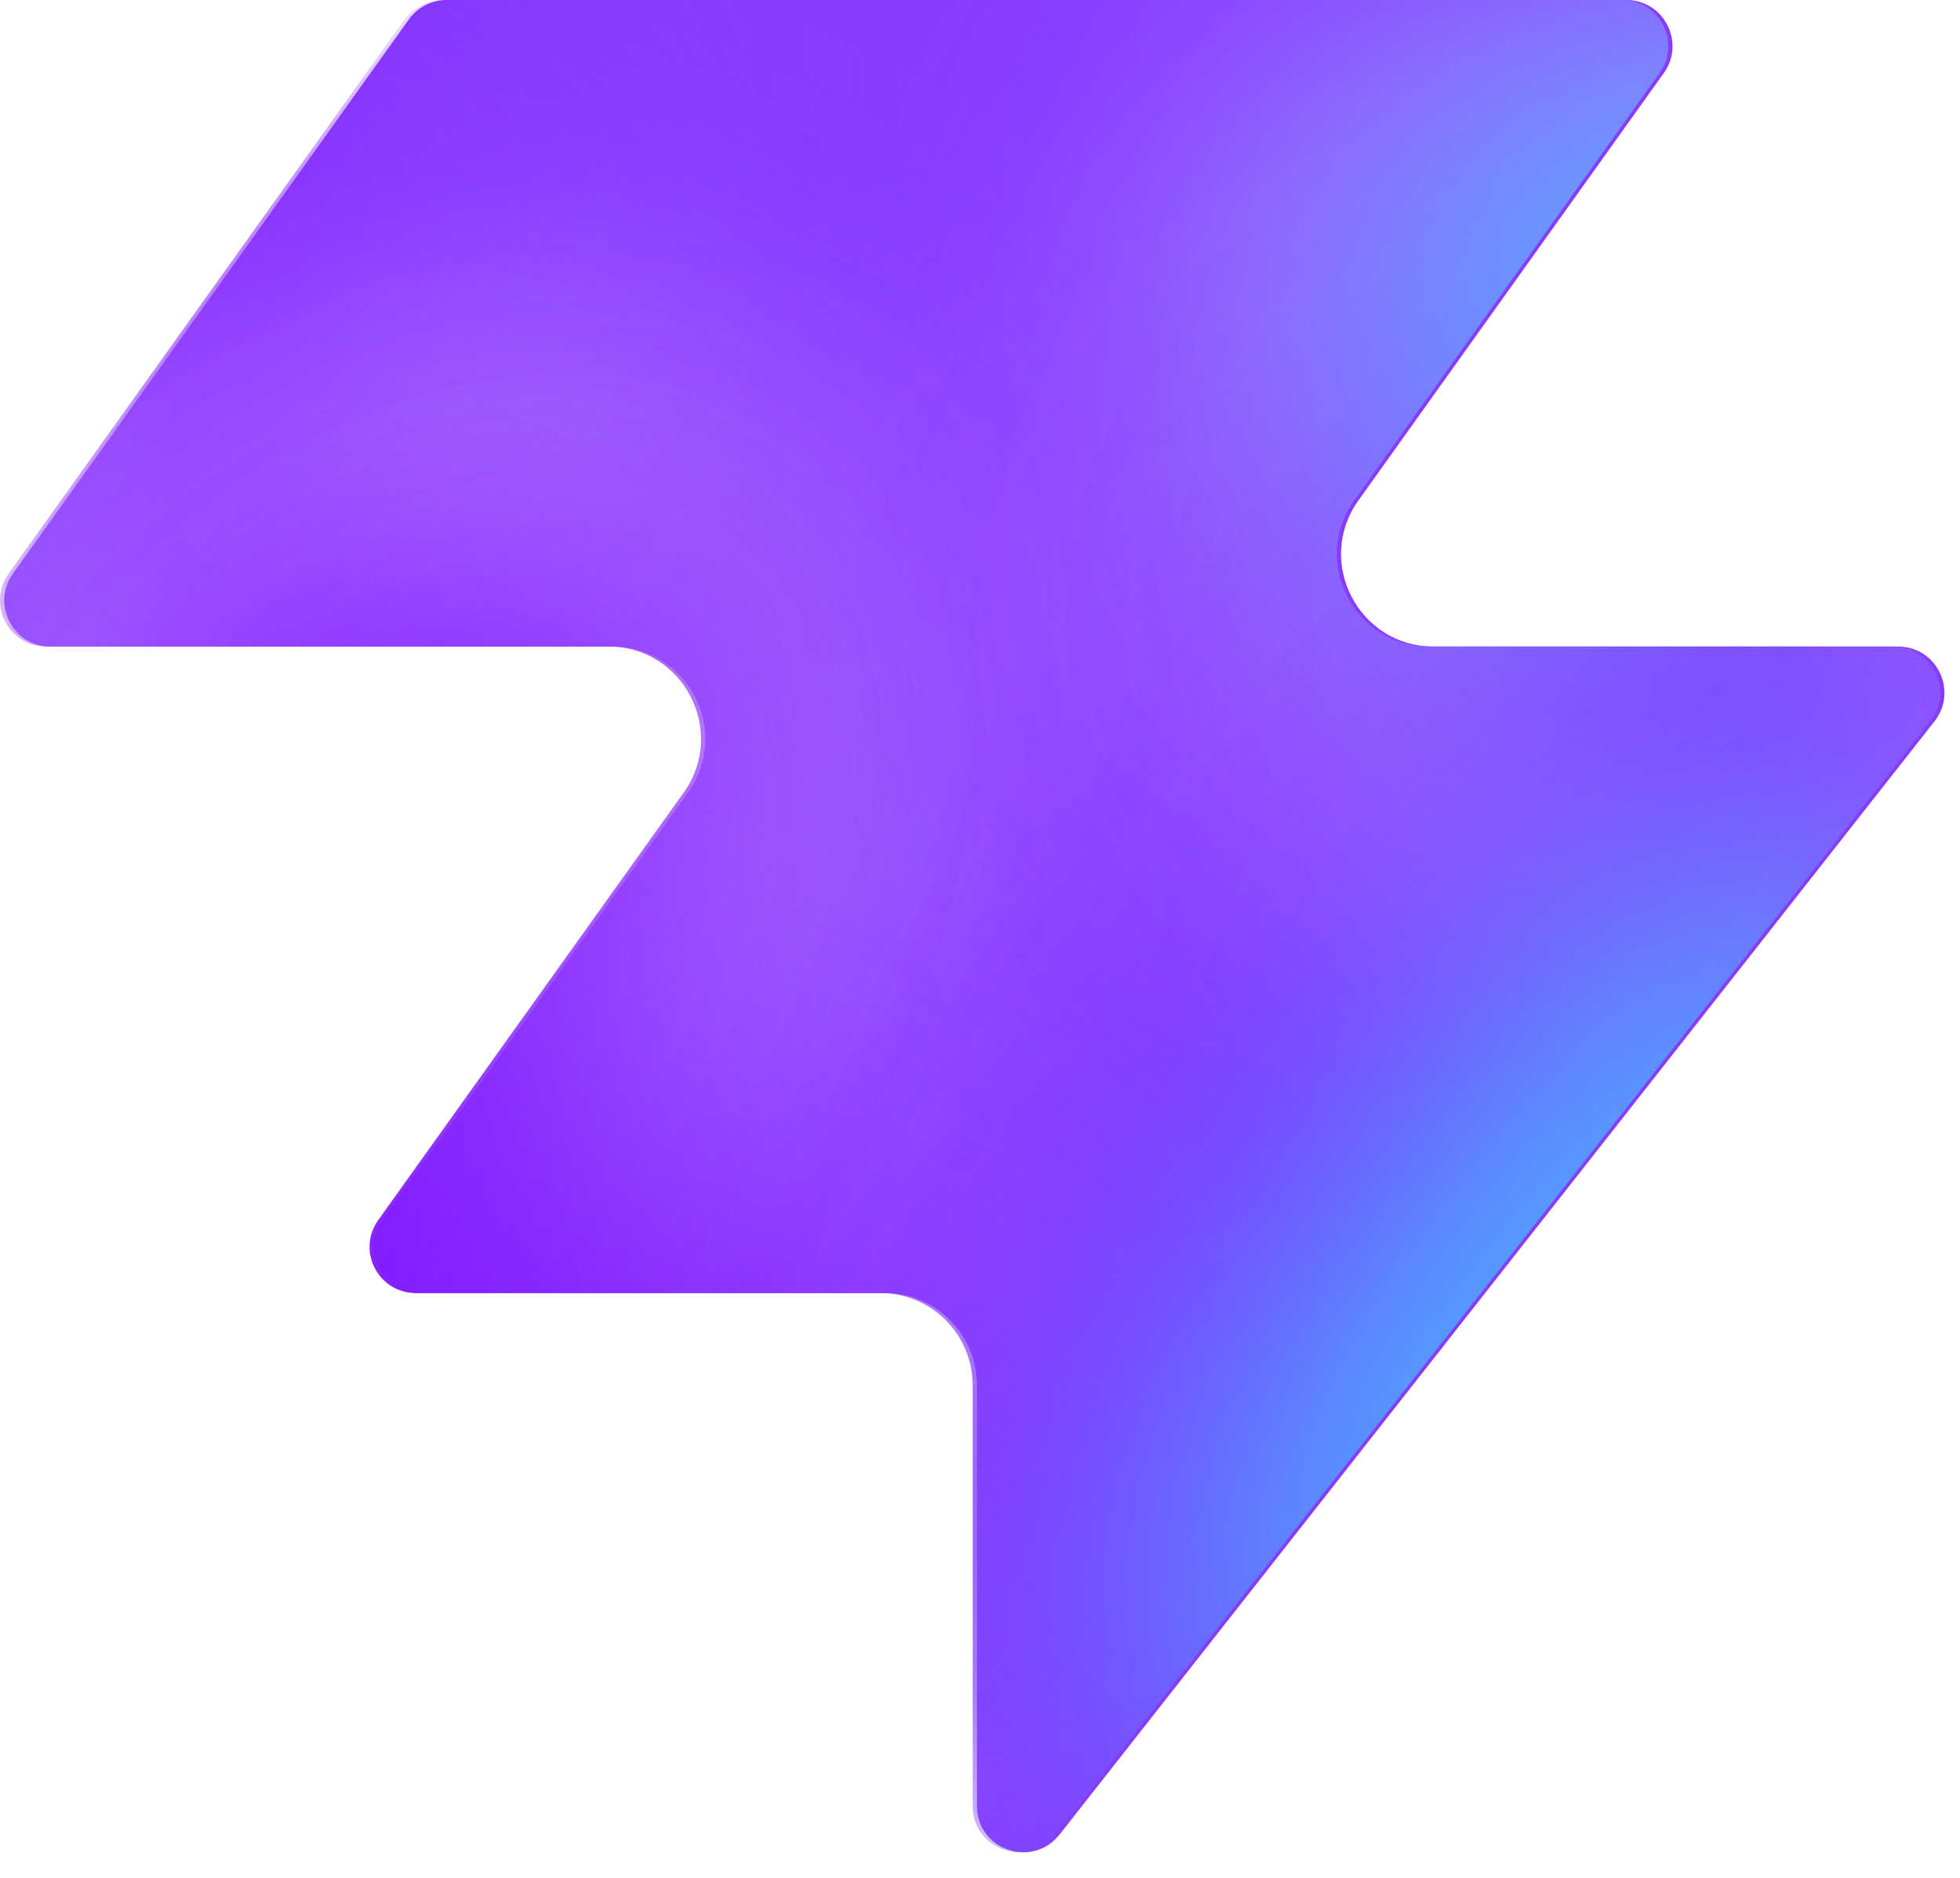
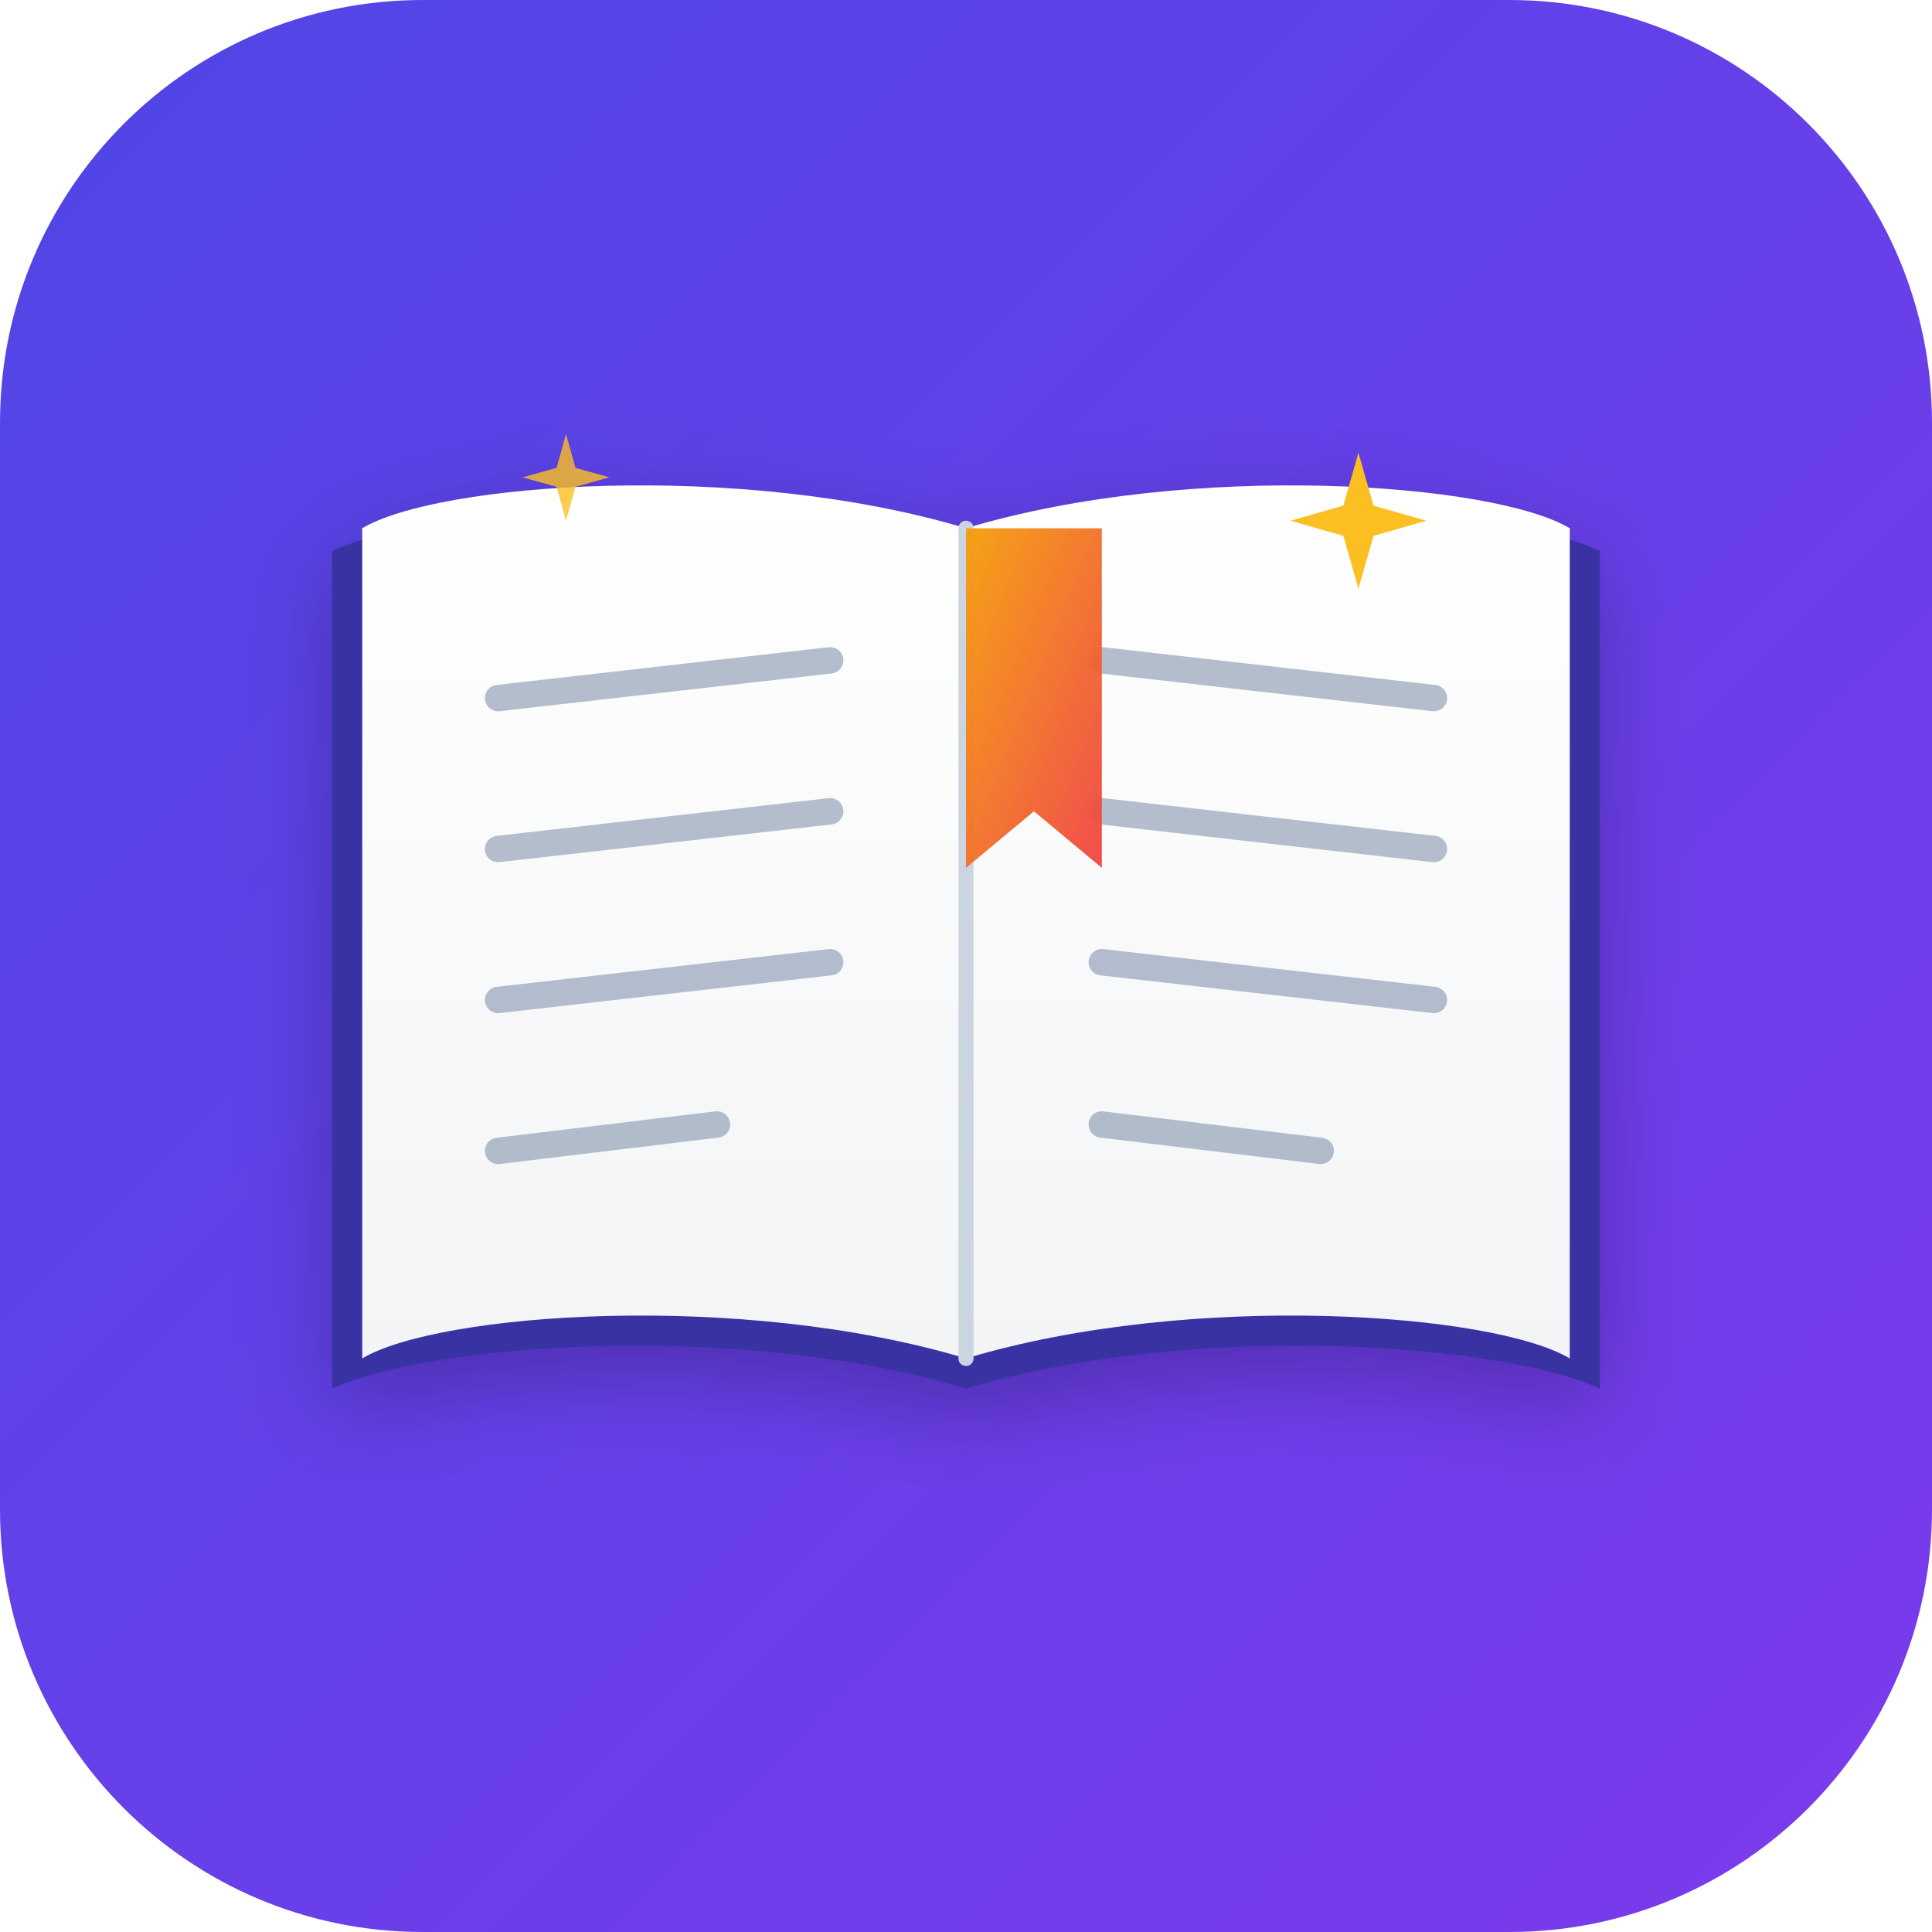
- <svg xmlns="http://www.w3.org/2000/svg" width="48" height="46" fill="none" viewBox="0 0 48 46">
-   <path fill="#863bff" d="M25.946 44.938c-.664.845-2.021.375-2.021-.698V33.937a2.26 2.26 0 0 0-2.262-2.262H10.287c-.92 0-1.456-1.04-.92-1.788l7.48-10.471c1.07-1.497 0-3.578-1.842-3.578H1.237c-.92 0-1.456-1.04-.92-1.788L10.013.474c.214-.297.556-.474.92-.474h28.894c.92 0 1.456 1.04.92 1.788l-7.48 10.471c-1.07 1.498 0 3.579 1.842 3.579h11.377c.943 0 1.473 1.088.89 1.83L25.947 44.94z" style="fill:#863bff;fill:color(display-p3 .525 .23 1);fill-opacity:1" />
-   <mask id="a" width="48" height="46" x="0" y="0" maskUnits="userSpaceOnUse" style="mask-type:alpha">
-     <path fill="#000" d="M25.842 44.938c-.664.844-2.021.375-2.021-.698V33.937a2.26 2.26 0 0 0-2.262-2.262H10.183c-.92 0-1.456-1.04-.92-1.788l7.48-10.471c1.07-1.498 0-3.579-1.842-3.579H1.133c-.92 0-1.456-1.04-.92-1.787L9.91.473c.214-.297.556-.474.92-.474h28.894c.92 0 1.456 1.04.92 1.788l-7.48 10.471c-1.07 1.498 0 3.578 1.842 3.578h11.377c.943 0 1.473 1.088.89 1.832L25.843 44.94z" style="fill:#000;fill-opacity:1" />
-   </mask>
-   <g mask="url(#a)">
-     <g filter="url(#b)">
-       <ellipse cx="5.508" cy="14.704" fill="#ede6ff" rx="5.508" ry="14.704" style="fill:#ede6ff;fill:color(display-p3 .927 .903 1);fill-opacity:1" transform="matrix(.00324 1 1 -.00324 -4.47 31.516)" />
-     </g>
-     <g filter="url(#c)">
-       <ellipse cx="10.399" cy="29.851" fill="#ede6ff" rx="10.399" ry="29.851" style="fill:#ede6ff;fill:color(display-p3 .927 .903 1);fill-opacity:1" transform="matrix(.00324 1 1 -.00324 -39.328 7.883)" />
-     </g>
-     <g filter="url(#d)">
-       <ellipse cx="5.508" cy="30.487" fill="#7e14ff" rx="5.508" ry="30.487" style="fill:#7e14ff;fill:color(display-p3 .492 .077 1);fill-opacity:1" transform="rotate(89.814 -25.913 -14.639)scale(1 -1)" />
-     </g>
-     <g filter="url(#e)">
-       <ellipse cx="5.508" cy="30.599" fill="#7e14ff" rx="5.508" ry="30.599" style="fill:#7e14ff;fill:color(display-p3 .492 .077 1);fill-opacity:1" transform="rotate(89.814 -32.644 -3.334)scale(1 -1)" />
-     </g>
-     <g filter="url(#f)">
-       <ellipse cx="5.508" cy="30.599" fill="#7e14ff" rx="5.508" ry="30.599" style="fill:#7e14ff;fill:color(display-p3 .492 .077 1);fill-opacity:1" transform="matrix(.00324 1 1 -.00324 -34.34 30.47)" />
-     </g>
-     <g filter="url(#g)">
-       <ellipse cx="14.072" cy="22.078" fill="#ede6ff" rx="14.072" ry="22.078" style="fill:#ede6ff;fill:color(display-p3 .927 .903 1);fill-opacity:1" transform="rotate(93.35 24.506 48.493)scale(-1 1)" />
-     </g>
-     <g filter="url(#h)">
-       <ellipse cx="3.47" cy="21.501" fill="#7e14ff" rx="3.47" ry="21.501" style="fill:#7e14ff;fill:color(display-p3 .492 .077 1);fill-opacity:1" transform="rotate(89.009 28.708 47.59)scale(-1 1)" />
-     </g>
-     <g filter="url(#i)">
-       <ellipse cx="3.47" cy="21.501" fill="#7e14ff" rx="3.47" ry="21.501" style="fill:#7e14ff;fill:color(display-p3 .492 .077 1);fill-opacity:1" transform="rotate(89.009 28.708 47.59)scale(-1 1)" />
-     </g>
-     <g filter="url(#j)">
-       <ellipse cx=".387" cy="8.972" fill="#7e14ff" rx="4.407" ry="29.108" style="fill:#7e14ff;fill:color(display-p3 .492 .077 1);fill-opacity:1" transform="rotate(39.51 .387 8.972)" />
-     </g>
-     <g filter="url(#k)">
-       <ellipse cx="47.523" cy="-6.092" fill="#7e14ff" rx="4.407" ry="29.108" style="fill:#7e14ff;fill:color(display-p3 .492 .077 1);fill-opacity:1" transform="rotate(37.892 47.523 -6.092)" />
-     </g>
-     <g filter="url(#l)">
-       <ellipse cx="41.412" cy="6.333" fill="#47bfff" rx="5.971" ry="9.665" style="fill:#47bfff;fill:color(display-p3 .28 .748 1);fill-opacity:1" transform="rotate(37.892 41.412 6.333)" />
-     </g>
-     <g filter="url(#m)">
-       <ellipse cx="-1.879" cy="38.332" fill="#7e14ff" rx="4.407" ry="29.108" style="fill:#7e14ff;fill:color(display-p3 .492 .077 1);fill-opacity:1" transform="rotate(37.892 -1.88 38.332)" />
-     </g>
-     <g filter="url(#n)">
-       <ellipse cx="-1.879" cy="38.332" fill="#7e14ff" rx="4.407" ry="29.108" style="fill:#7e14ff;fill:color(display-p3 .492 .077 1);fill-opacity:1" transform="rotate(37.892 -1.88 38.332)" />
-     </g>
-     <g filter="url(#o)">
-       <ellipse cx="35.651" cy="29.907" fill="#7e14ff" rx="4.407" ry="29.108" style="fill:#7e14ff;fill:color(display-p3 .492 .077 1);fill-opacity:1" transform="rotate(37.892 35.651 29.907)" />
-     </g>
-     <g filter="url(#p)">
-       <ellipse cx="38.418" cy="32.4" fill="#47bfff" rx="5.971" ry="15.297" style="fill:#47bfff;fill:color(display-p3 .28 .748 1);fill-opacity:1" transform="rotate(37.892 38.418 32.4)" />
-     </g>
-   </g>
+ <svg xmlns="http://www.w3.org/2000/svg" viewBox="0 0 512 512" width="100%" height="100%">
  <defs>
-     <filter id="b" width="60.045" height="41.654" x="-19.77" y="16.149" color-interpolation-filters="sRGB" filterUnits="userSpaceOnUse">
-       <feFlood flood-opacity="0" result="BackgroundImageFix" />
-       <feBlend in="SourceGraphic" in2="BackgroundImageFix" result="shape" />
-       <feGaussianBlur result="effect1_foregroundBlur_2002_17158" stdDeviation="7.659" />
-     </filter>
-     <filter id="c" width="90.34" height="51.437" x="-54.613" y="-7.533" color-interpolation-filters="sRGB" filterUnits="userSpaceOnUse">
-       <feFlood flood-opacity="0" result="BackgroundImageFix" />
-       <feBlend in="SourceGraphic" in2="BackgroundImageFix" result="shape" />
-       <feGaussianBlur result="effect1_foregroundBlur_2002_17158" stdDeviation="7.659" />
-     </filter>
-     <filter id="d" width="79.355" height="29.4" x="-49.64" y="2.03" color-interpolation-filters="sRGB" filterUnits="userSpaceOnUse">
-       <feFlood flood-opacity="0" result="BackgroundImageFix" />
-       <feBlend in="SourceGraphic" in2="BackgroundImageFix" result="shape" />
-       <feGaussianBlur result="effect1_foregroundBlur_2002_17158" stdDeviation="4.596" />
-     </filter>
-     <filter id="e" width="79.579" height="29.4" x="-45.045" y="20.029" color-interpolation-filters="sRGB" filterUnits="userSpaceOnUse">
-       <feFlood flood-opacity="0" result="BackgroundImageFix" />
-       <feBlend in="SourceGraphic" in2="BackgroundImageFix" result="shape" />
-       <feGaussianBlur result="effect1_foregroundBlur_2002_17158" stdDeviation="4.596" />
-     </filter>
-     <filter id="f" width="79.579" height="29.4" x="-43.513" y="21.178" color-interpolation-filters="sRGB" filterUnits="userSpaceOnUse">
-       <feFlood flood-opacity="0" result="BackgroundImageFix" />
-       <feBlend in="SourceGraphic" in2="BackgroundImageFix" result="shape" />
-       <feGaussianBlur result="effect1_foregroundBlur_2002_17158" stdDeviation="4.596" />
-     </filter>
-     <filter id="g" width="74.749" height="58.852" x="15.756" y="-17.901" color-interpolation-filters="sRGB" filterUnits="userSpaceOnUse">
-       <feFlood flood-opacity="0" result="BackgroundImageFix" />
-       <feBlend in="SourceGraphic" in2="BackgroundImageFix" result="shape" />
-       <feGaussianBlur result="effect1_foregroundBlur_2002_17158" stdDeviation="7.659" />
-     </filter>
-     <filter id="h" width="61.377" height="25.362" x="23.548" y="2.284" color-interpolation-filters="sRGB" filterUnits="userSpaceOnUse">
-       <feFlood flood-opacity="0" result="BackgroundImageFix" />
-       <feBlend in="SourceGraphic" in2="BackgroundImageFix" result="shape" />
-       <feGaussianBlur result="effect1_foregroundBlur_2002_17158" stdDeviation="4.596" />
-     </filter>
-     <filter id="i" width="61.377" height="25.362" x="23.548" y="2.284" color-interpolation-filters="sRGB" filterUnits="userSpaceOnUse">
-       <feFlood flood-opacity="0" result="BackgroundImageFix" />
-       <feBlend in="SourceGraphic" in2="BackgroundImageFix" result="shape" />
-       <feGaussianBlur result="effect1_foregroundBlur_2002_17158" stdDeviation="4.596" />
-     </filter>
-     <filter id="j" width="56.045" height="63.649" x="-27.636" y="-22.853" color-interpolation-filters="sRGB" filterUnits="userSpaceOnUse">
-       <feFlood flood-opacity="0" result="BackgroundImageFix" />
-       <feBlend in="SourceGraphic" in2="BackgroundImageFix" result="shape" />
-       <feGaussianBlur result="effect1_foregroundBlur_2002_17158" stdDeviation="4.596" />
-     </filter>
-     <filter id="k" width="54.814" height="64.646" x="20.116" y="-38.415" color-interpolation-filters="sRGB" filterUnits="userSpaceOnUse">
-       <feFlood flood-opacity="0" result="BackgroundImageFix" />
-       <feBlend in="SourceGraphic" in2="BackgroundImageFix" result="shape" />
-       <feGaussianBlur result="effect1_foregroundBlur_2002_17158" stdDeviation="4.596" />
-     </filter>
-     <filter id="l" width="33.541" height="35.313" x="24.641" y="-11.323" color-interpolation-filters="sRGB" filterUnits="userSpaceOnUse">
-       <feFlood flood-opacity="0" result="BackgroundImageFix" />
-       <feBlend in="SourceGraphic" in2="BackgroundImageFix" result="shape" />
-       <feGaussianBlur result="effect1_foregroundBlur_2002_17158" stdDeviation="4.596" />
-     </filter>
-     <filter id="m" width="54.814" height="64.646" x="-29.286" y="6.009" color-interpolation-filters="sRGB" filterUnits="userSpaceOnUse">
-       <feFlood flood-opacity="0" result="BackgroundImageFix" />
-       <feBlend in="SourceGraphic" in2="BackgroundImageFix" result="shape" />
-       <feGaussianBlur result="effect1_foregroundBlur_2002_17158" stdDeviation="4.596" />
-     </filter>
-     <filter id="n" width="54.814" height="64.646" x="-29.286" y="6.009" color-interpolation-filters="sRGB" filterUnits="userSpaceOnUse">
-       <feFlood flood-opacity="0" result="BackgroundImageFix" />
-       <feBlend in="SourceGraphic" in2="BackgroundImageFix" result="shape" />
-       <feGaussianBlur result="effect1_foregroundBlur_2002_17158" stdDeviation="4.596" />
-     </filter>
-     <filter id="o" width="54.814" height="64.646" x="8.244" y="-2.416" color-interpolation-filters="sRGB" filterUnits="userSpaceOnUse">
-       <feFlood flood-opacity="0" result="BackgroundImageFix" />
-       <feBlend in="SourceGraphic" in2="BackgroundImageFix" result="shape" />
-       <feGaussianBlur result="effect1_foregroundBlur_2002_17158" stdDeviation="4.596" />
-     </filter>
-     <filter id="p" width="39.409" height="43.623" x="18.713" y="10.588" color-interpolation-filters="sRGB" filterUnits="userSpaceOnUse">
-       <feFlood flood-opacity="0" result="BackgroundImageFix" />
-       <feBlend in="SourceGraphic" in2="BackgroundImageFix" result="shape" />
-       <feGaussianBlur result="effect1_foregroundBlur_2002_17158" stdDeviation="4.596" />
+     <linearGradient id="bgGrad" x1="0%" y1="0%" x2="100%" y2="100%">
+       <stop offset="0%" stop-color="#4F46E5" />
+       <stop offset="100%" stop-color="#7C3AED" />
+     </linearGradient>
+     <linearGradient id="pageGrad" x1="0%" y1="0%" x2="0%" y2="100%">
+       <stop offset="0%" stop-color="#FFFFFF" />
+       <stop offset="100%" stop-color="#F3F4F6" />
+     </linearGradient>
+     <linearGradient id="accentGrad" x1="0%" y1="0%" x2="100%" y2="100%">
+       <stop offset="0%" stop-color="#F59E0B" />
+       <stop offset="100%" stop-color="#EF4444" />
+     </linearGradient>
+     <filter id="shadow" x="-10%" y="-10%" width="120%" height="120%">
+       <feDropShadow dx="0" dy="8" stdDeviation="12" flood-color="#000000" flood-opacity="0.25" />
    </filter>
  </defs>
+   <rect width="512" height="512" rx="112" fill="url(#bgGrad)" />
+   <g filter="url(#shadow)" transform="translate(0, 10)">
+     <path d="M 256,136 C 196,118 114,124 88,136 L 88,358 C 114,346 196,340 256,358 Z" fill="#3730A3" />
+     <path d="M 256,136 C 316,118 398,124 424,136 L 424,358 C 398,346 316,340 256,358 Z" fill="#3730A3" />
+     <path d="M 256,130 C 196,112 116,118 96,130 L 96,350 C 116,338 196,332 256,350 Z" fill="url(#pageGrad)" />
+     <path d="M 256,130 C 316,112 396,118 416,130 L 416,350 C 396,338 316,332 256,350 Z" fill="url(#pageGrad)" />
+     <line x1="256" y1="130" x2="256" y2="350" stroke="#CBD5E1" stroke-width="4" stroke-linecap="round" />
+     <line x1="132" y1="175" x2="220" y2="165" stroke="#94A3B8" stroke-width="7" stroke-linecap="round" opacity="0.7" />
+     <line x1="132" y1="215" x2="220" y2="205" stroke="#94A3B8" stroke-width="7" stroke-linecap="round" opacity="0.7" />
+     <line x1="132" y1="255" x2="220" y2="245" stroke="#94A3B8" stroke-width="7" stroke-linecap="round" opacity="0.7" />
+     <line x1="132" y1="295" x2="190" y2="288" stroke="#94A3B8" stroke-width="7" stroke-linecap="round" opacity="0.7" />
+     <line x1="292" y1="165" x2="380" y2="175" stroke="#94A3B8" stroke-width="7" stroke-linecap="round" opacity="0.7" />
+     <line x1="292" y1="205" x2="380" y2="215" stroke="#94A3B8" stroke-width="7" stroke-linecap="round" opacity="0.7" />
+     <line x1="292" y1="245" x2="380" y2="255" stroke="#94A3B8" stroke-width="7" stroke-linecap="round" opacity="0.7" />
+     <line x1="292" y1="288" x2="350" y2="295" stroke="#94A3B8" stroke-width="7" stroke-linecap="round" opacity="0.7" />
+     <path d="M 256,130 L 256,220 L 274,205 L 292,220 L 292,130 Z" fill="url(#accentGrad)" opacity="0.95" />
+     <path d="M 360,110 L 364,124 L 378,128 L 364,132 L 360,146 L 356,132 L 342,128 L 356,124 Z" fill="#FBBF24" />
+     <path d="M 150,105 L 152.5,114 L 161.5,116.5 L 152.5,119 L 150,128 L 147.5,119 L 138.5,116.5 L 147.5,114 Z" fill="#FBBF24" opacity="0.8" />
+   </g>
</svg>
